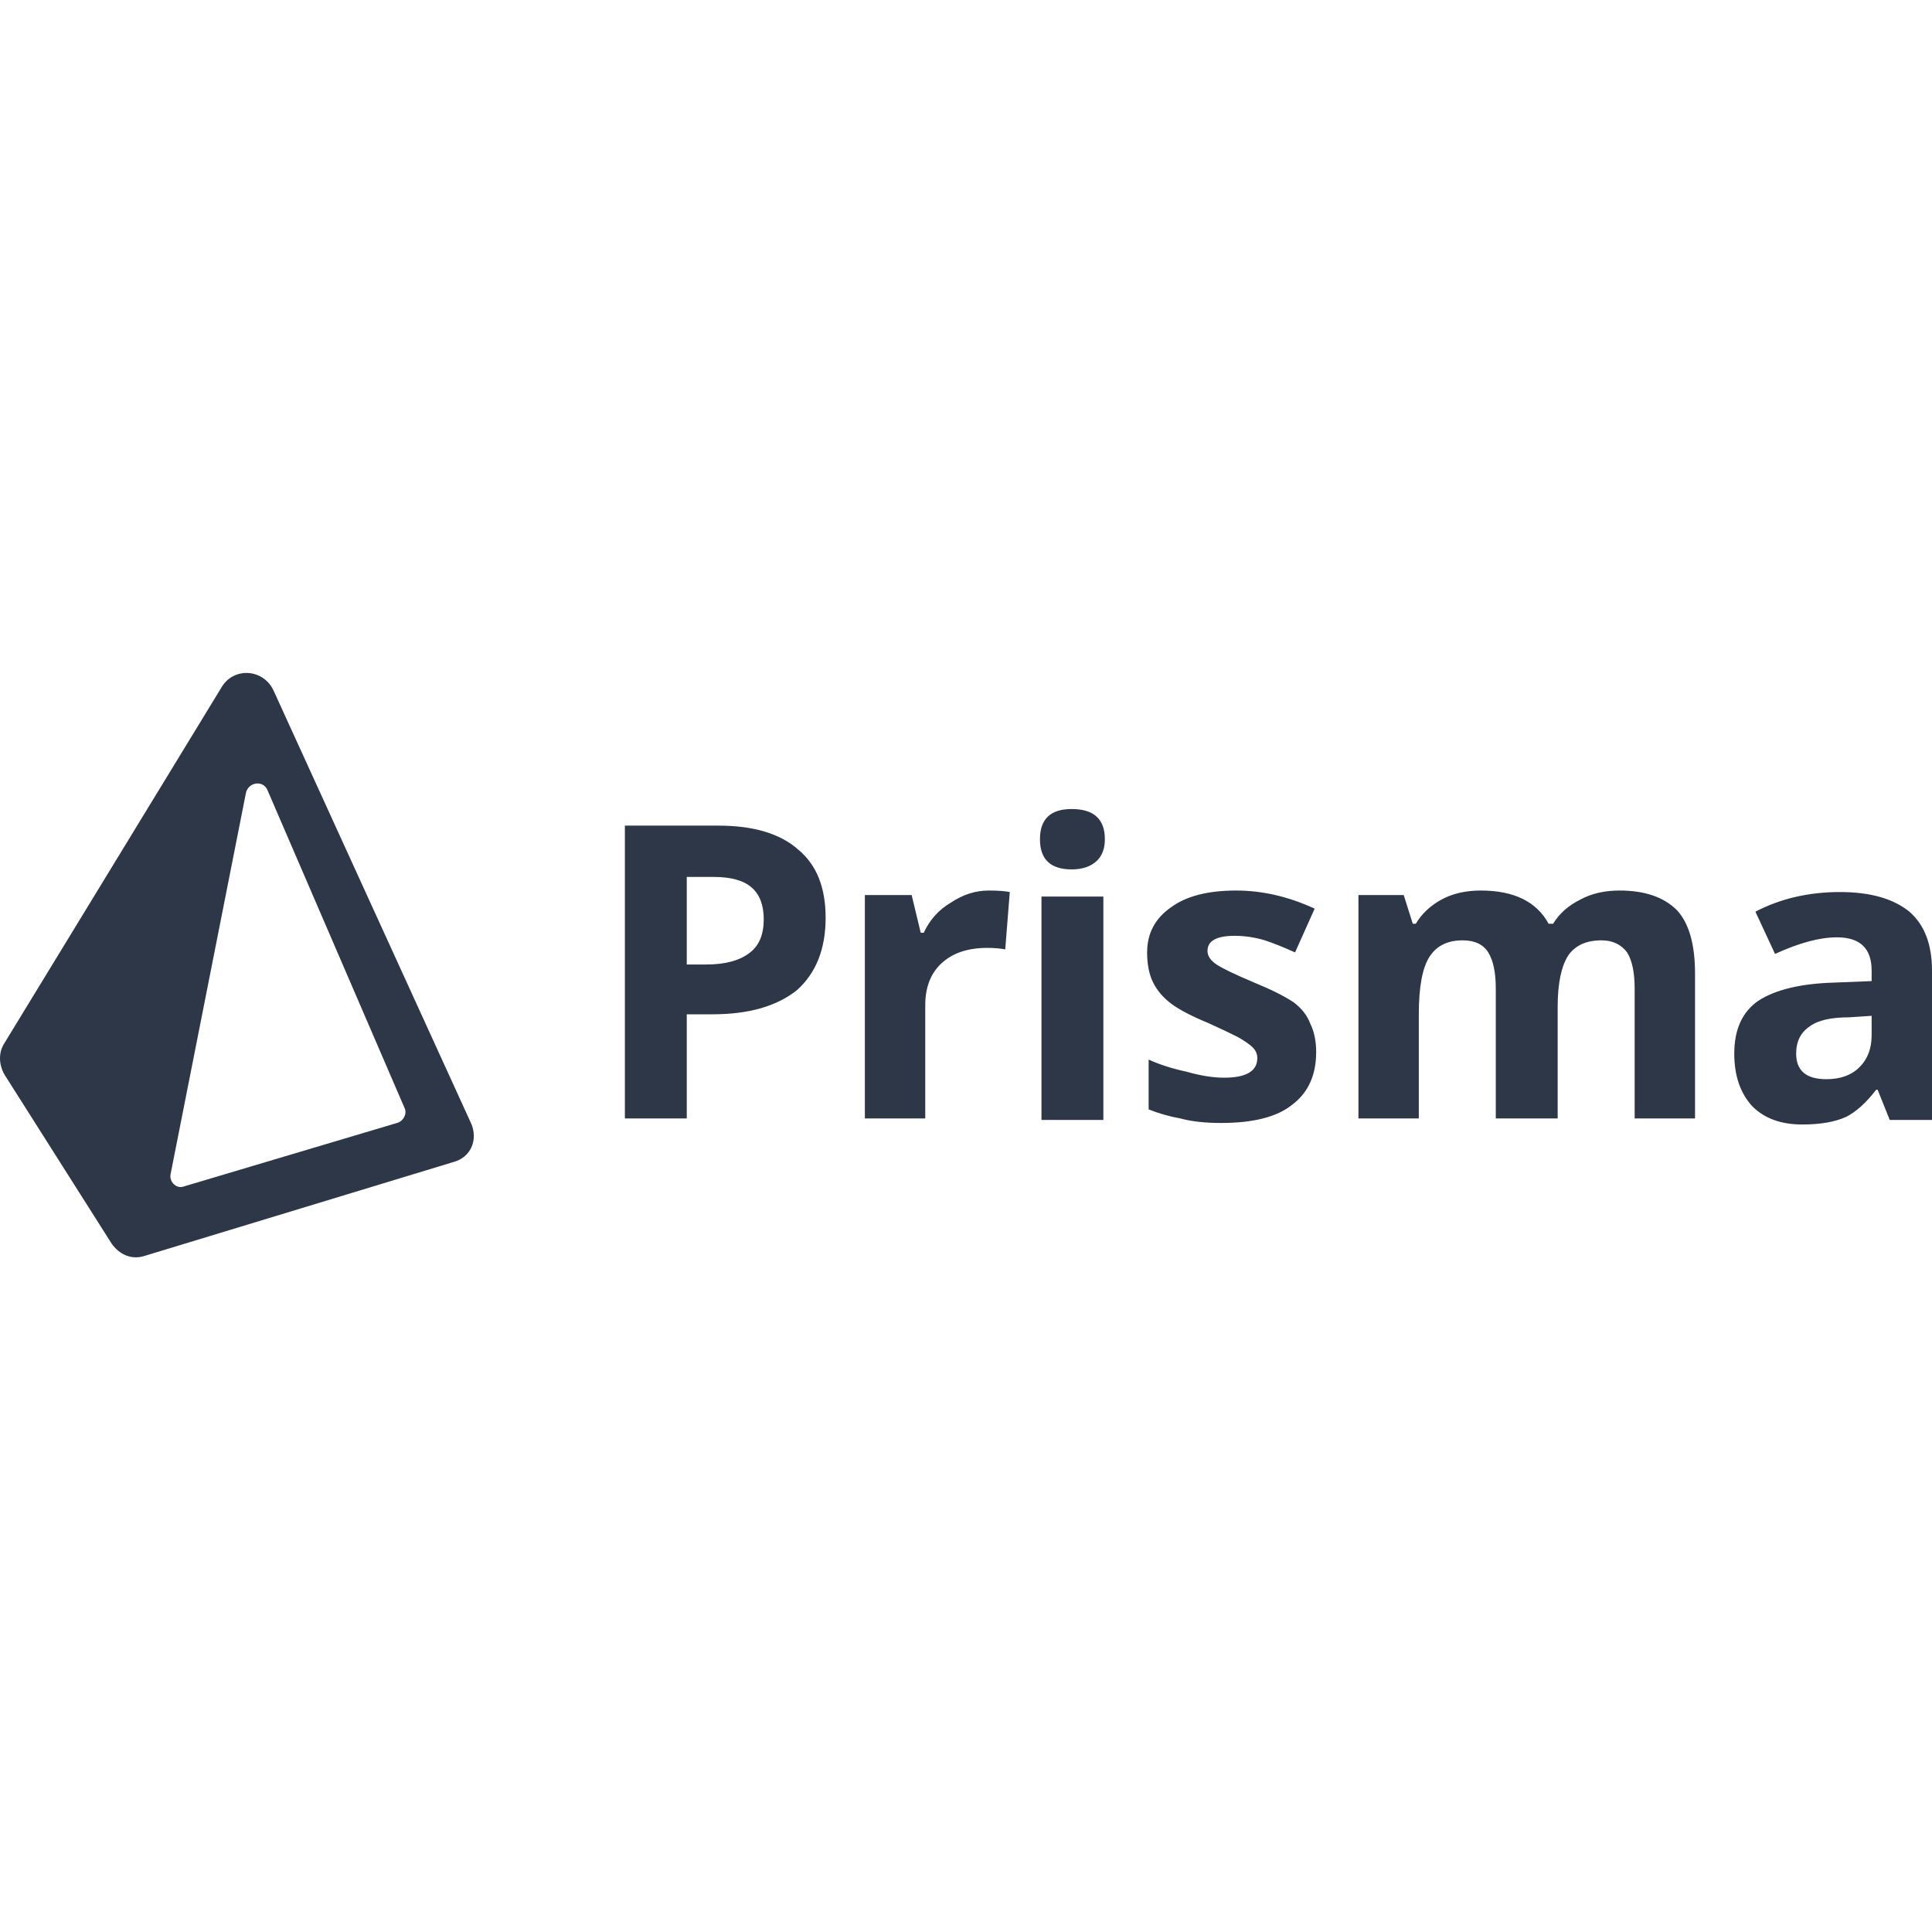
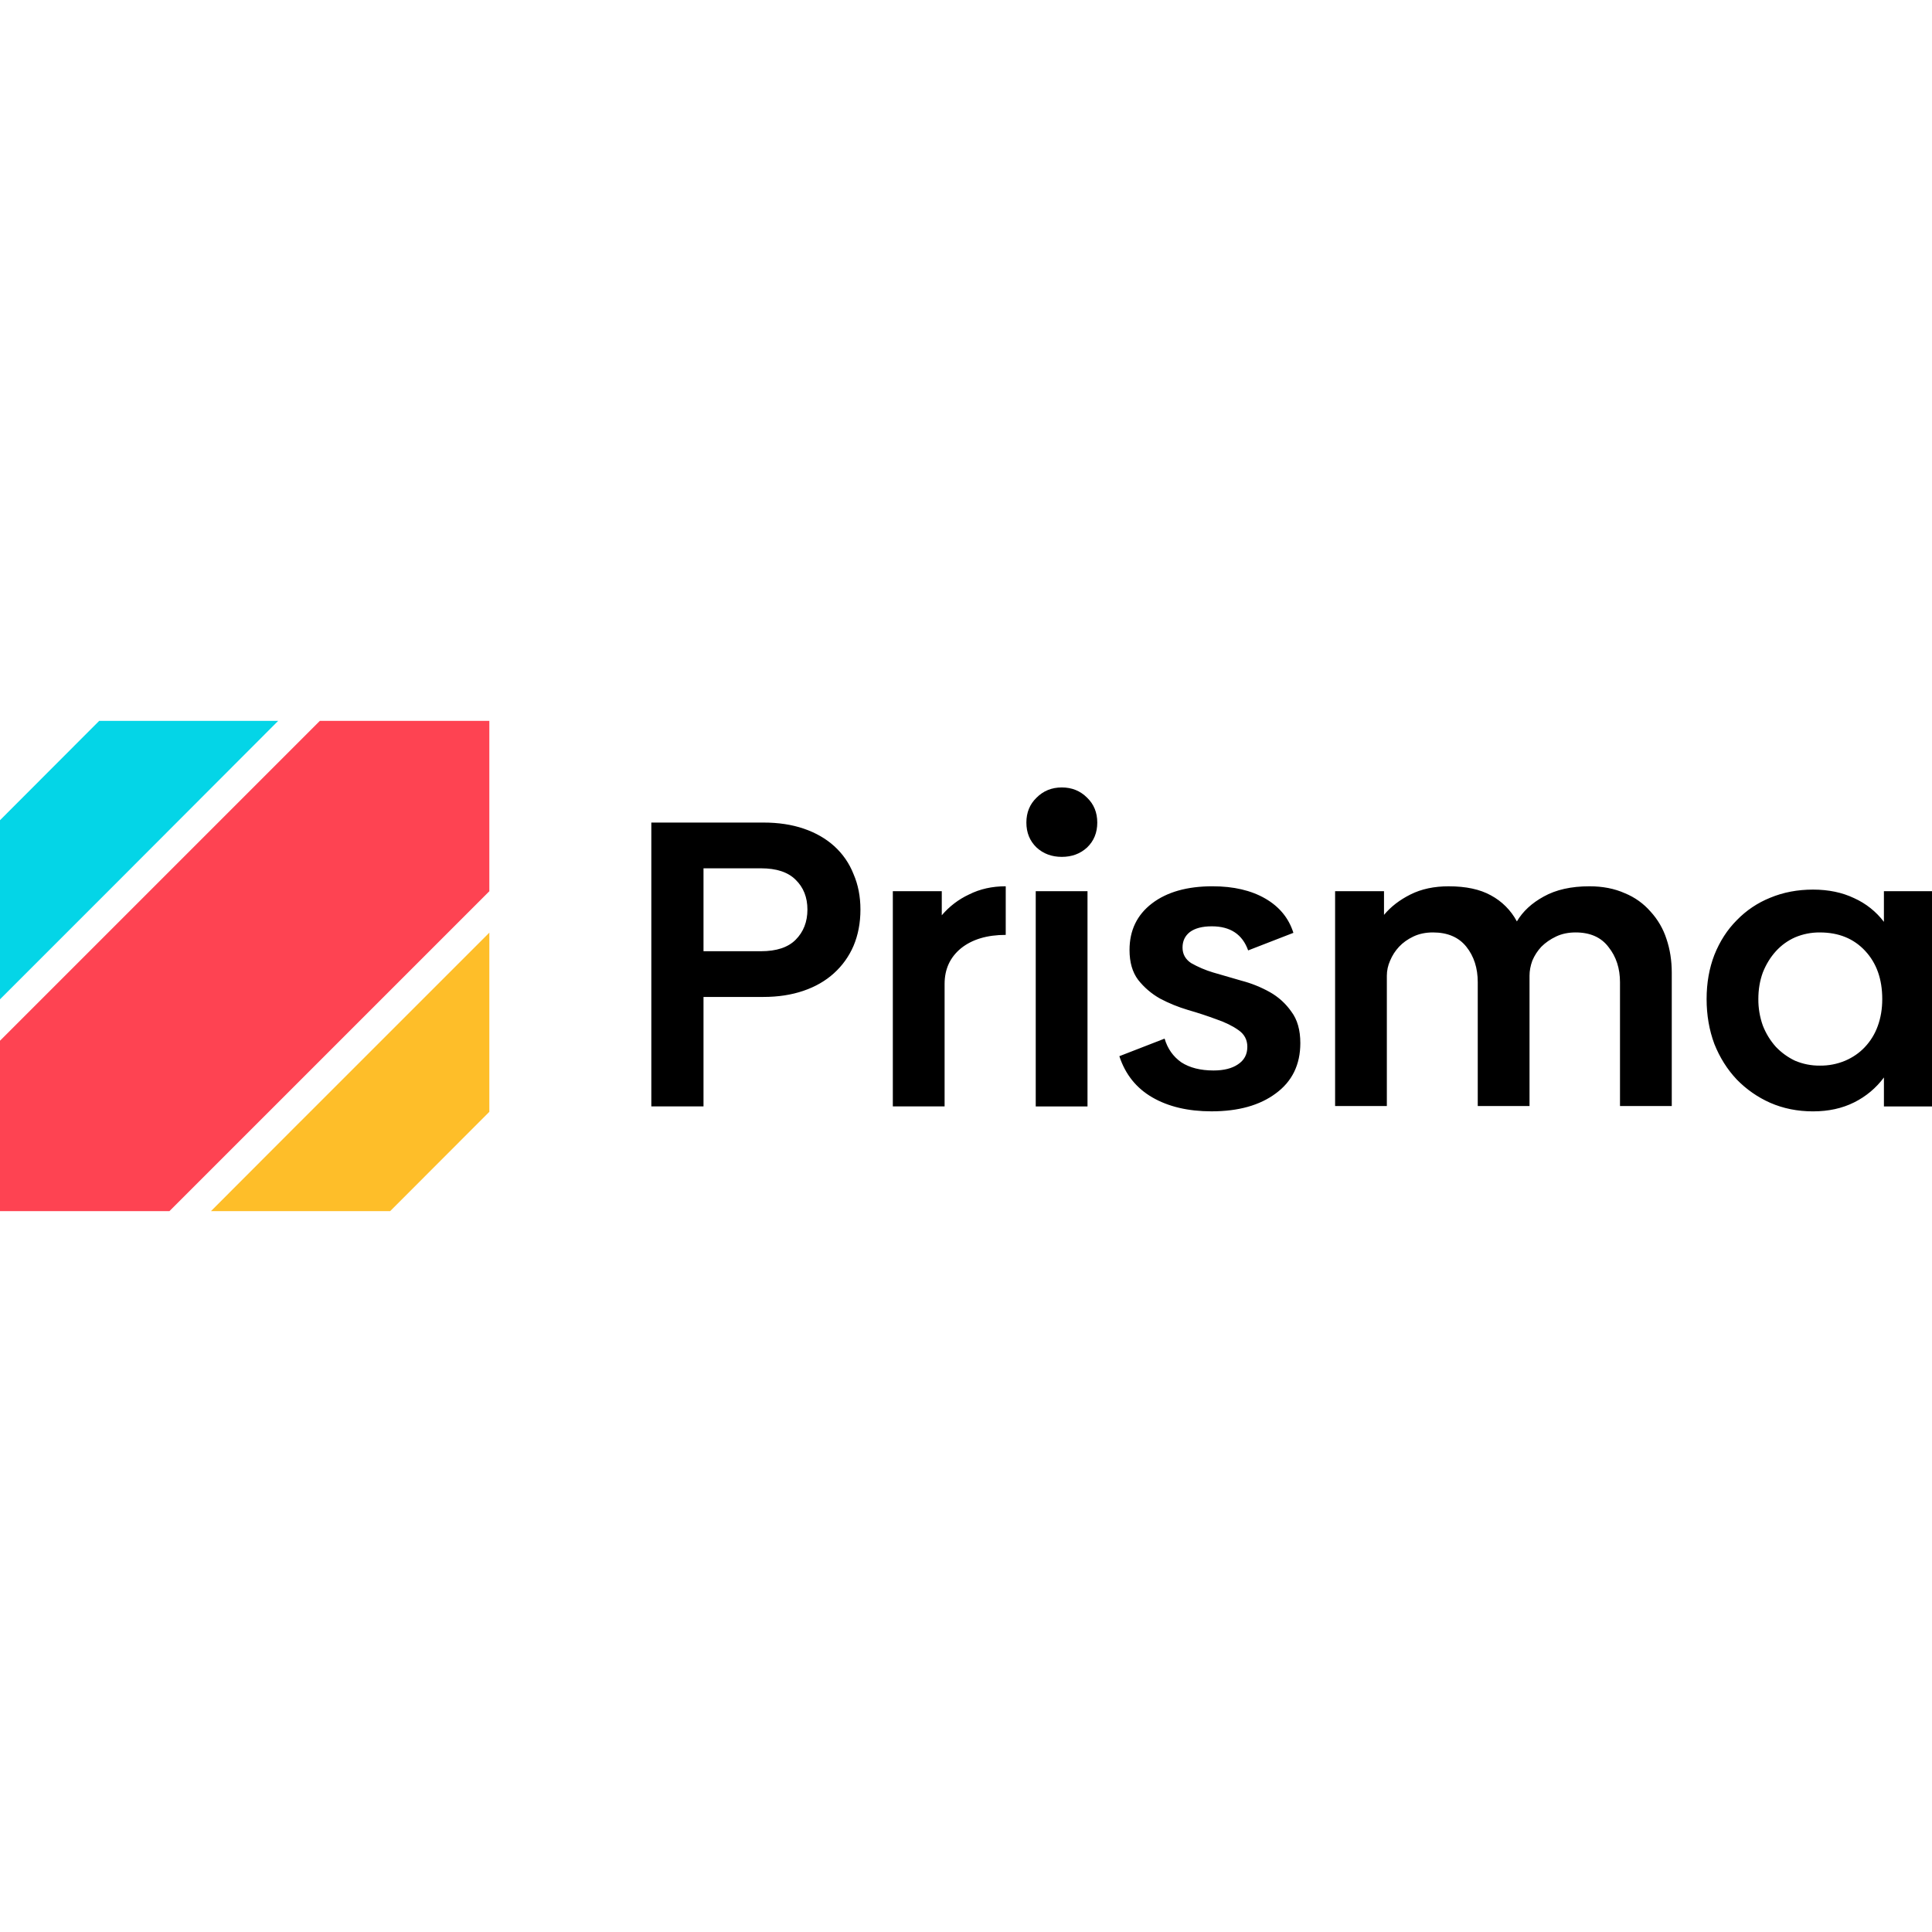
<svg xmlns="http://www.w3.org/2000/svg" viewBox="0 0 128 128">
-   <path fill="#2d3748" d="M.3 71.2c-.4-.7-.4-1.5 0-2.1l14.4-23.6c.8-1.3 2.7-1.2 3.4.2l13.1 28.7c.5 1.1 0 2.3-1.2 2.6L9.6 83.2c-.9.3-1.7-.1-2.2-.8zm11 6.6c-.1.5.4 1 .9.8l14.1-4.2c.4-.1.7-.6.5-1l-9.1-21.1c-.3-.6-1.2-.5-1.4.2zM69 59.4h4.1v14.8H69zm-.1-3.8q0-2 2.1-2 2.2 0 2.2 2 0 .9-.5 1.4-.6.6-1.7.6-2.1 0-2.1-2m56.3 18.6-.8-2h-.1q-1 1.3-2 1.8-1.1.5-2.9.5-2.1 0-3.3-1.2-1.2-1.3-1.2-3.5 0-2.4 1.6-3.5 1.7-1.1 5-1.2l2.5-.1v-.7q0-2.2-2.3-2.2-1.7 0-4.1 1.1l-1.3-2.8q2.5-1.3 5.6-1.3 3 0 4.6 1.3 1.5 1.3 1.5 3.9v9.9zm-1.2-6.9-1.5.1q-1.8 0-2.6.6-.9.6-.9 1.8 0 1.7 2 1.7 1.4 0 2.2-.8t.8-2.1zm-20.8 6.8h-4.1v-8.6q0-1.6-.5-2.4t-1.7-.8q-1.5 0-2.2 1.1t-.7 3.8v6.9h-4V59.3h3l.6 1.9h.2q.6-1 1.7-1.6t2.6-.6q3.3 0 4.5 2.2h.3q.6-1 1.8-1.6 1.1-.6 2.6-.6 2.5 0 3.8 1.3 1.2 1.3 1.2 4.2v9.6h-4v-8.6q0-1.6-.5-2.4-.6-.8-1.7-.8-1.5 0-2.2 1-.7 1.1-.7 3.4zm-22.3.3q-1.6 0-2.7-.3-1.1-.2-2.1-.6v-3.3q1.1.5 2.5.8 1.4.4 2.5.4 2.2 0 2.2-1.3 0-.4-.3-.7t-1-.7q-.8-.4-1.9-.9-1.7-.7-2.5-1.3t-1.2-1.4-.4-2q0-1.9 1.6-3 1.5-1.1 4.3-1.1 2.6 0 5.2 1.2l-1.3 2.9q-1.1-.5-2-.8-1-.3-2-.3-1.8 0-1.8 1 0 .5.6.9t2.5 1.2q1.7.7 2.6 1.3.8.6 1.1 1.4.4.8.4 1.9 0 2.3-1.6 3.5-1.5 1.2-4.7 1.2M66.6 62.9q-.5-.1-1.2-.1-1.9 0-3 1t-1.1 2.8v7.5h-4V59.3h3.1l.6 2.5h.2q.6-1.3 1.8-2 1.2-.8 2.5-.8.9 0 1.4.1zm-11.9-2.1q0 3.1-1.9 4.8-2 1.6-5.6 1.6h-1.7v6.9h-4.1V54.7h6.2q3.5 0 5.3 1.6 1.8 1.5 1.8 4.5m-9.2 3.1h1.3q1.9 0 2.9-.8.9-.7.9-2.2 0-1.4-.8-2.1t-2.5-.7h-1.8z" />
+   <path d="M70.348 52.17q-1 0-1.674.678-.674.65-.674 1.65 0 1.001.674 1.65.674.622 1.674.622t1.675-.622q.675-.649.674-1.65 0-1-.674-1.65-.676-.677-1.675-.678m-27.196 2.328v18.805h3.457V66.05h3.97q1.457 0 2.646-.405t2.025-1.164a5.2 5.2 0 0 0 1.297-1.812q.459-1.082.459-2.408 0-1.3-.46-2.356a4.9 4.9 0 0 0-1.269-1.84q-.837-.758-2.025-1.164t-2.674-.404zm3.457 3.03h3.807q1.539 0 2.295.757.783.758.783 1.977 0 1.218-.783 2.002-.756.757-2.295.757h-3.807zm20.024 1.19q-1.35 0-2.43.542a5.3 5.3 0 0 0-1.808 1.38v-1.597h-3.243v14.26h3.43v-8.117q0-1.462 1.08-2.354 1.109-.893 2.97-.893zm13.71 0q-2.537 0-4.023 1.137t-1.486 3.084q0 1.218.568 1.975a4.9 4.9 0 0 0 1.457 1.246q.864.46 1.864.758a26 26 0 0 1 1.89.621q.864.3 1.432.705.594.405.594 1.11 0 .756-.621 1.162-.594.406-1.62.406-1.297 0-2.134-.541-.81-.569-1.106-1.57l-2.998 1.164q.594 1.812 2.188 2.732 1.593.92 3.916.922 2.672 0 4.265-1.192 1.62-1.19 1.621-3.328 0-1.299-.593-2.084a4.3 4.3 0 0 0-1.432-1.298 8 8 0 0 0-1.89-.758q-1-.298-1.864-.541a7 7 0 0 1-1.459-.623q-.567-.379-.566-1.028 0-.648.486-1.027.512-.38 1.457-.379 1.837 0 2.404 1.596l2.998-1.164q-.459-1.46-1.863-2.272-1.405-.811-3.484-.812m15.643 0q-1.459 0-2.539.542-1.079.54-1.754 1.353v-1.57h-3.24v14.232h3.428v-8.63q0-.515.217-1.002.215-.515.593-.92.38-.406.946-.676.567-.271 1.297-.272 1.458 0 2.214.948.757.947.756 2.355v8.197h3.43v-8.63q-.001-.488.187-1.002.218-.515.596-.92.406-.406.973-.676.566-.271 1.295-.272 1.458 0 2.187.975.756.947.756 2.328v8.197h3.43v-8.82q0-1.218-.35-2.246a4.9 4.9 0 0 0-1.054-1.813 4.5 4.5 0 0 0-1.702-1.218q-1.026-.46-2.35-.46-1.809 0-3.023.677-1.189.648-1.783 1.65a4.2 4.2 0 0 0-1.728-1.73q-1.08-.596-2.782-.596m24.13.218q-1.54 0-2.837.54a6.4 6.4 0 0 0-2.215 1.489q-.944.946-1.484 2.299-.513 1.327-.514 2.923 0 1.597.514 2.977.54 1.353 1.484 2.354a7.1 7.1 0 0 0 2.215 1.543q1.297.567 2.836.568 1.539 0 2.727-.596a5.5 5.5 0 0 0 1.972-1.65v1.92H128v-14.26h-3.186v2.03a5.1 5.1 0 0 0-1.972-1.57q-1.187-.567-2.727-.567m-51.495.107v14.26h3.43v-14.26zm51.953 2.732q1.864 0 2.998 1.22 1.134 1.216 1.133 3.193 0 .973-.297 1.785a4 4 0 0 1-.863 1.406q-.54.57-1.297.894a4.2 4.2 0 0 1-1.674.325 4.1 4.1 0 0 1-1.648-.325 4.3 4.3 0 0 1-1.27-.92 4.6 4.6 0 0 1-.863-1.408 5.1 5.1 0 0 1-.297-1.757q0-.949.297-1.76.323-.811.863-1.407.54-.594 1.27-.92a4.1 4.1 0 0 1 1.648-.326" />
+   <path fill="#04d5e7" d="M7.068 59.14 0 66.207V54.341l6.56-6.57v-.013h11.872Z" />
+   <path fill="#fe4352" d="M32.42 59.047 11.224 80.242H0V68.95l21.192-21.192H32.42z" />
+   <path fill="#febe29" d="M25.848 80.242H13.975l5.31-5.319L32.42 61.79v11.87z" />
</svg>
